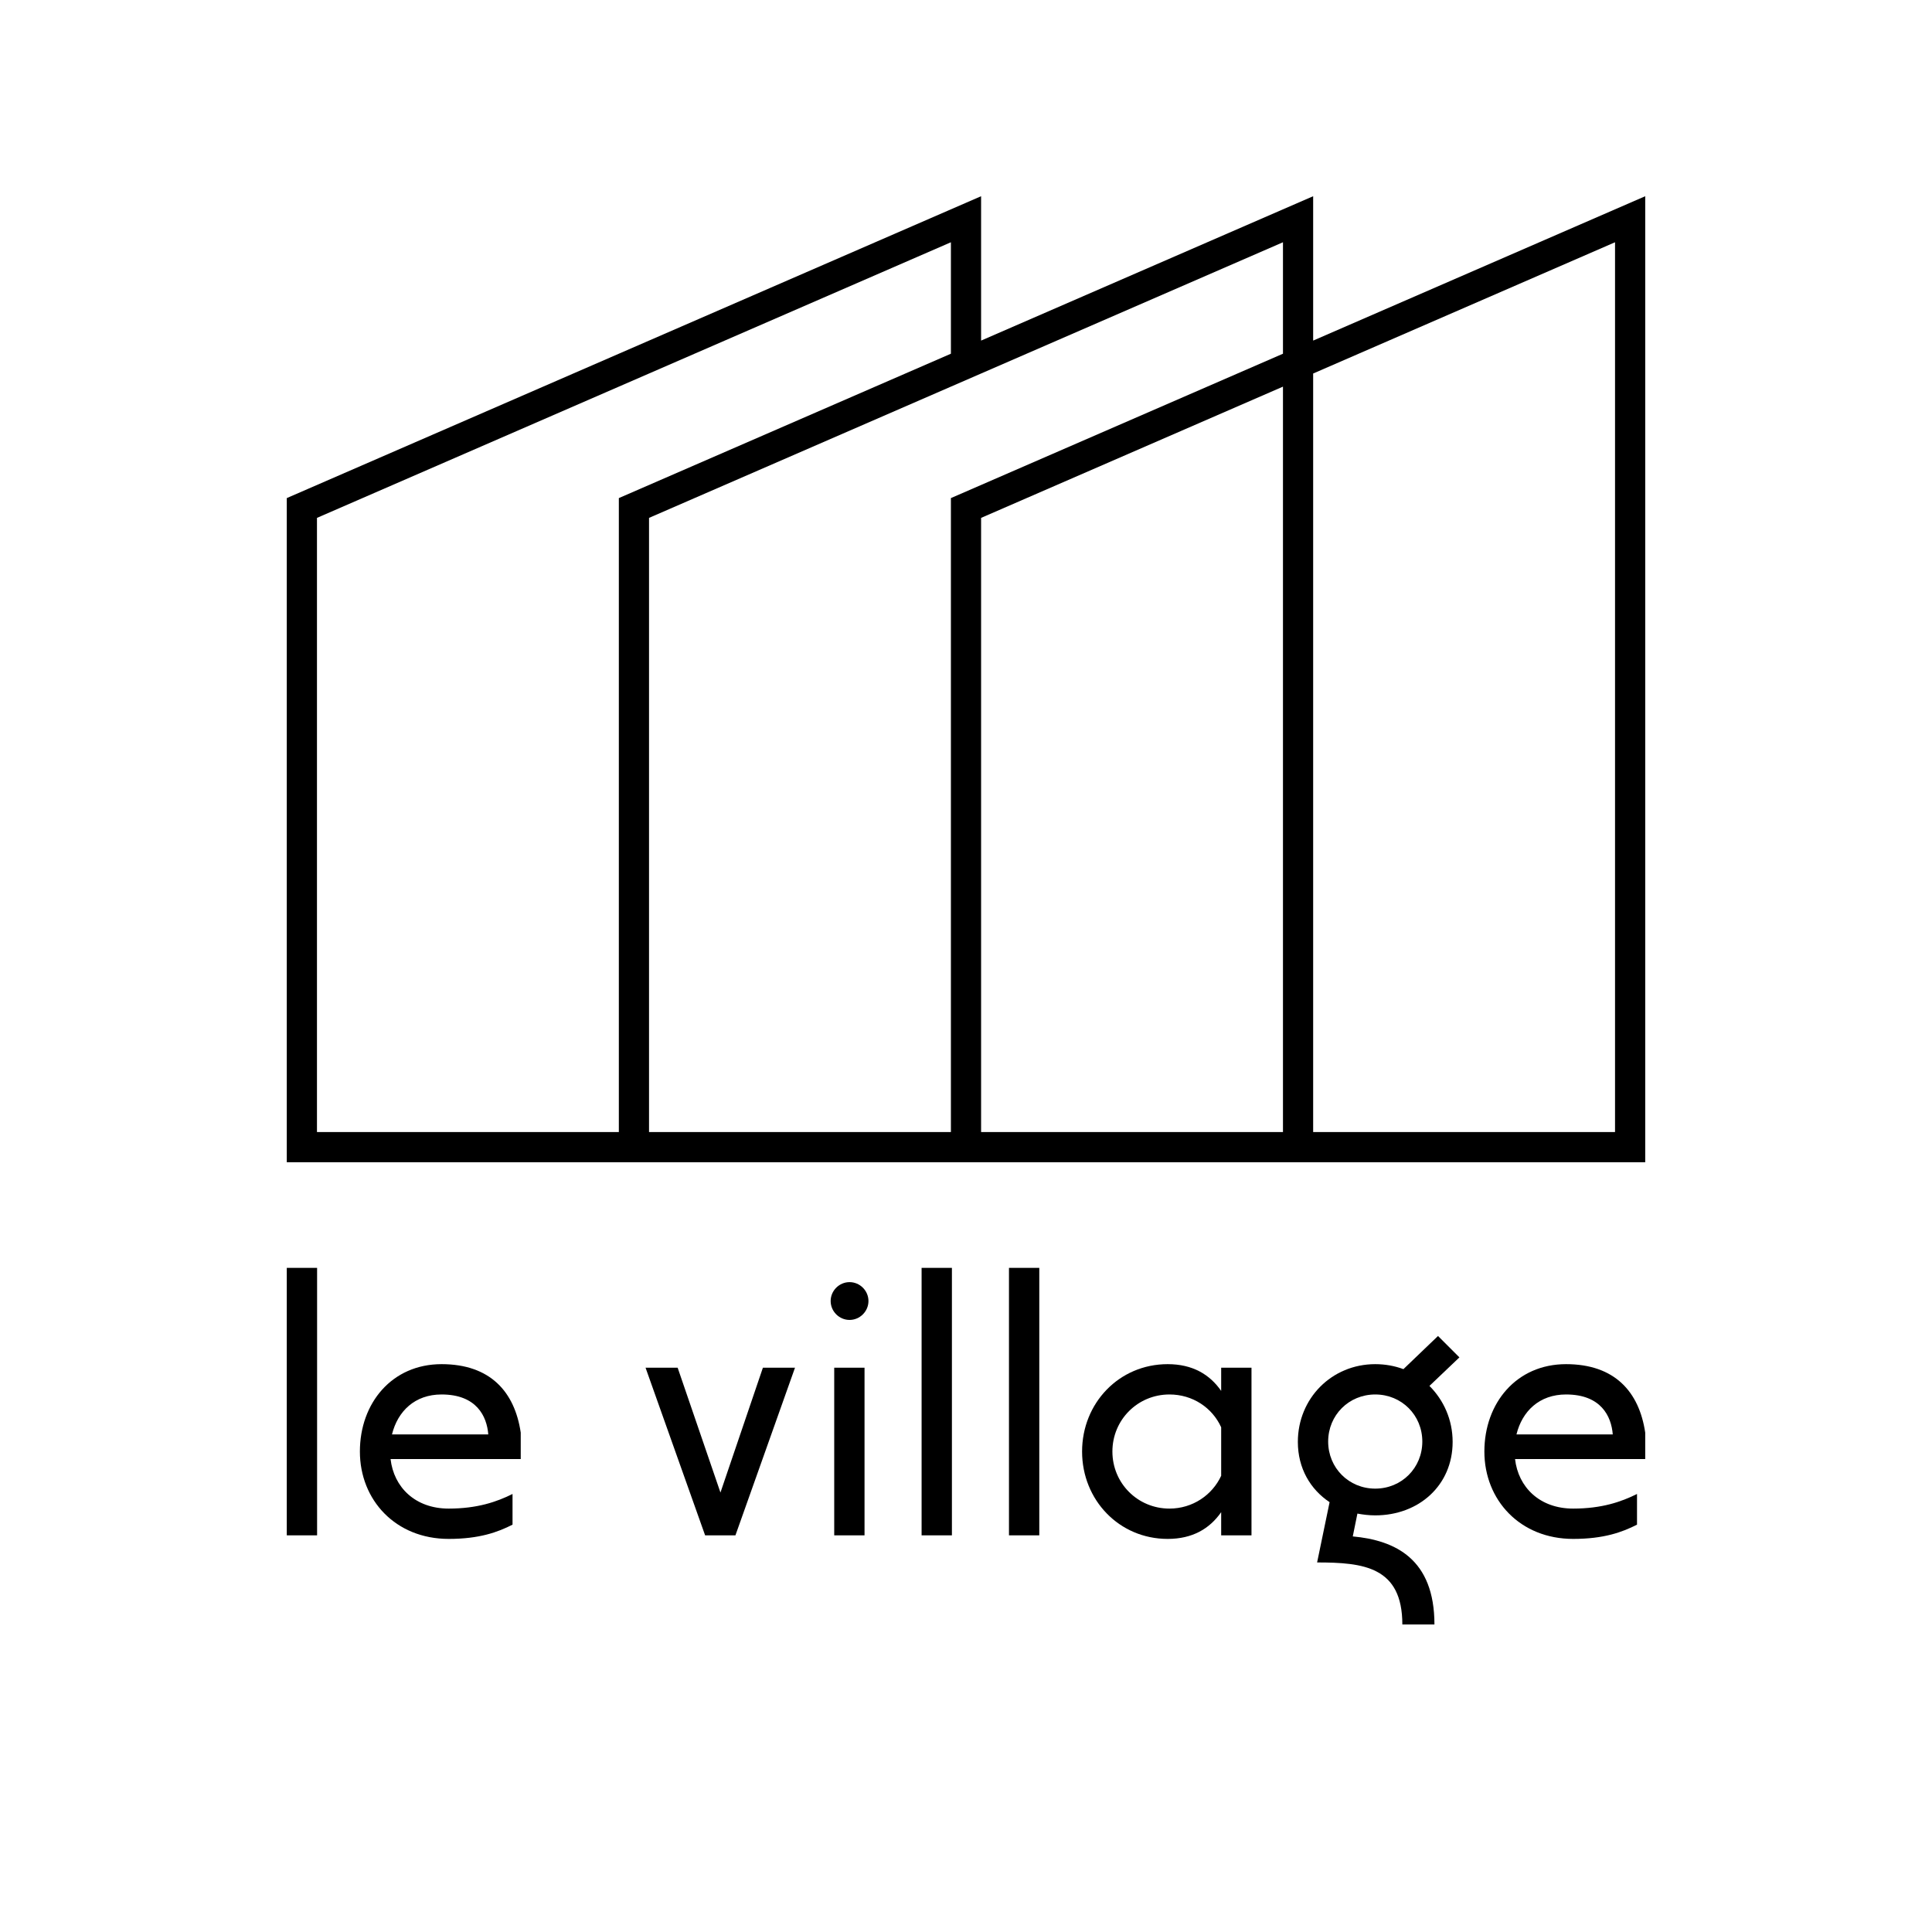
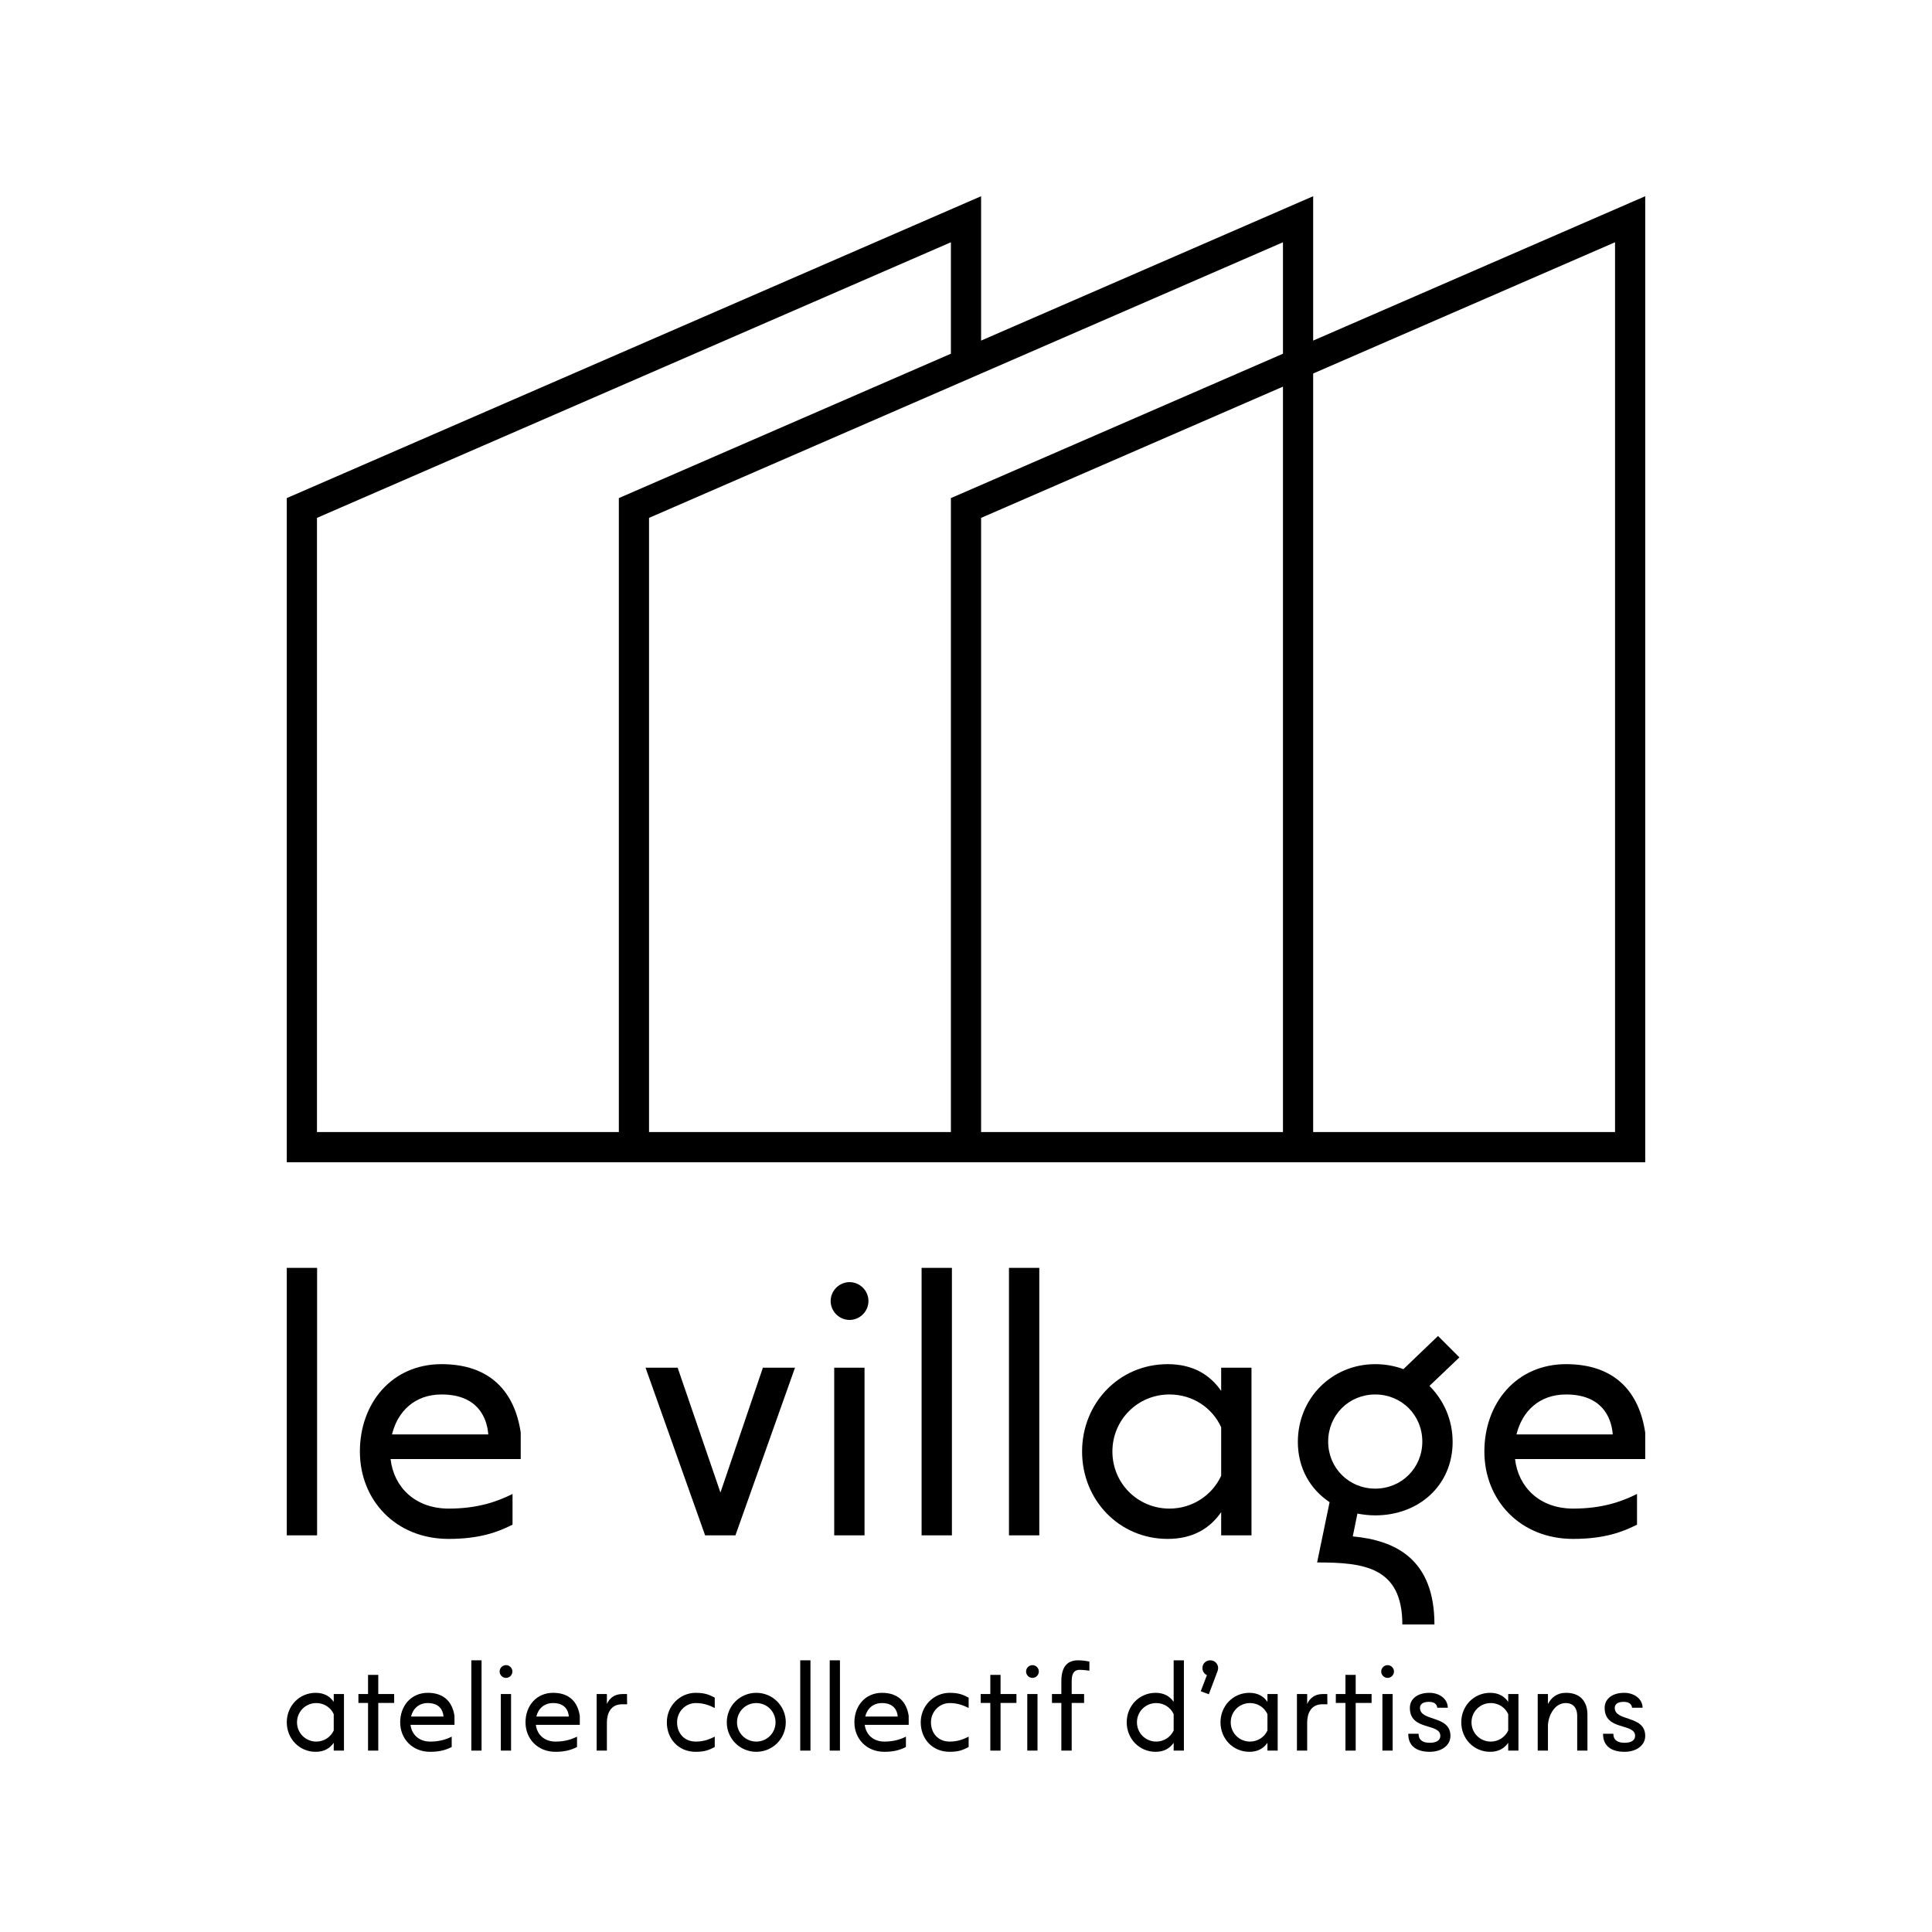
<svg xmlns="http://www.w3.org/2000/svg" width="100%" height="100%" viewBox="0 0 512 512" version="1.1" xml:space="preserve" style="fill-rule:evenodd;clip-rule:evenodd;stroke-linejoin:round;stroke-miterlimit:2;">
  <g transform="matrix(1,0,0,1,-564,-564)">
    <g id="logo-wb-light" transform="matrix(1,0,0,1,564,564)">
      <g transform="matrix(1.04317,0,0,1.05253,-22.1032,-26.8931)">
        <rect x="21.188" y="25.551" width="490.812" height="486.449" style="fill:white;" />
+       </g>
+       <g transform="matrix(0.382843,0,0,0.382843,91.9001,-273.495)">
+         <g transform="matrix(83.3333,0,0,83.3333,-44.8651,1926.18)">
+           <path d="M0.04,-0.235C0.04,-0.099 0.144,0.01 0.28,0.01C0.35,0.01 0.398,-0.019 0.43,-0.065L0.43,-0L0.515,-0L0.515,-0.47L0.43,-0.47L0.43,-0.405C0.398,-0.451 0.35,-0.48 0.28,-0.48C0.144,-0.48 0.04,-0.371 0.04,-0.235ZM0.285,-0.395C0.35,-0.395 0.405,-0.358 0.43,-0.303L0.43,-0.167C0.405,-0.113 0.35,-0.075 0.285,-0.075C0.196,-0.075 0.125,-0.146 0.125,-0.235C0.125,-0.324 0.196,-0.395 0.285,-0.395Z" style="fill-rule:nonzero;" />
+         </g>
+         <g transform="matrix(83.3333,0,0,83.3333,4.71824,1926.18)">
+           <path d="M0.04,-0.47L0.04,-0.396L0.12,-0.396L0.12,-0L0.205,-0L0.205,-0.396L0.337,-0.396L0.337,-0.47L0.205,-0.47L0.205,-0.629L0.12,-0.629L0.12,-0.47L0.04,-0.47Z" style="fill-rule:nonzero;" />
+         </g>
+         <g transform="matrix(83.3333,0,0,83.3333,33.6349,1926.18)">
+           <path d="M0.04,-0.235C0.04,-0.099 0.14,0.01 0.289,0.01C0.375,0.01 0.427,-0.009 0.468,-0.03L0.468,-0.116C0.424,-0.094 0.369,-0.075 0.289,-0.075C0.195,-0.075 0.135,-0.135 0.126,-0.214L0.491,-0.214L0.491,-0.288C0.474,-0.403 0.405,-0.48 0.269,-0.48C0.13,-0.48 0.04,-0.371 0.04,-0.235ZM0.269,-0.395C0.367,-0.395 0.396,-0.334 0.4,-0.283L0.13,-0.283C0.146,-0.348 0.194,-0.395 0.269,-0.395Z" style="fill-rule:nonzero;" />
+         </g>
+         <g transform="matrix(83.3333,0,0,83.3333,79.5516,1926.18)">
+           <rect x="0.08" y="-0.75" width="0.085" height="0.75" style="fill-rule:nonzero;" />
+         </g>
+         <g transform="matrix(83.3333,0,0,83.3333,99.9682,1926.18)">
+           <path d="M0.08,-0L0.165,-0L0.165,-0.47L0.08,-0.47L0.08,-0ZM0.07,-0.657C0.07,-0.628 0.094,-0.604 0.123,-0.604C0.152,-0.604 0.176,-0.628 0.176,-0.657C0.176,-0.686 0.152,-0.71 0.123,-0.71C0.094,-0.71 0.07,-0.686 0.07,-0.657Z" style="fill-rule:nonzero;" />
+         </g>
+         <g transform="matrix(83.3333,0,0,83.3333,120.385,1926.18)">
+           <path d="M0.04,-0.235C0.04,-0.099 0.14,0.01 0.289,0.01C0.375,0.01 0.427,-0.009 0.468,-0.03L0.468,-0.116C0.424,-0.094 0.369,-0.075 0.289,-0.075C0.195,-0.075 0.135,-0.135 0.126,-0.214L0.491,-0.214L0.491,-0.288C0.474,-0.403 0.405,-0.48 0.269,-0.48C0.13,-0.48 0.04,-0.371 0.04,-0.235ZM0.269,-0.395C0.367,-0.395 0.396,-0.334 0.4,-0.283L0.13,-0.283C0.146,-0.348 0.194,-0.395 0.269,-0.395Z" style="fill-rule:nonzero;" />
+         </g>
+         <g transform="matrix(83.3333,0,0,83.3333,166.302,1926.18)">
+           <path d="M0.165,-0L0.165,-0.232C0.165,-0.307 0.195,-0.385 0.292,-0.385L0.333,-0.385L0.332,-0.47L0.295,-0.47C0.226,-0.47 0.187,-0.434 0.165,-0.388L0.165,-0.47L0.08,-0.47L0.08,-0L0.165,-0Z" style="fill-rule:nonzero;" />
+         </g>
+         <g transform="matrix(83.3333,0,0,83.3333,218.218,1926.18)">
+           <path d="M0.28,0.01C0.362,0.01 0.397,-0.009 0.438,-0.03L0.438,-0.116C0.394,-0.094 0.346,-0.075 0.281,-0.075C0.183,-0.075 0.125,-0.146 0.125,-0.235C0.125,-0.324 0.195,-0.395 0.281,-0.395C0.346,-0.395 0.394,-0.376 0.438,-0.354L0.438,-0.44C0.397,-0.461 0.362,-0.48 0.28,-0.48C0.148,-0.48 0.04,-0.371 0.04,-0.235C0.04,-0.099 0.135,0.01 0.28,0.01Z" style="fill-rule:nonzero;" />
+         </g>
+         <g transform="matrix(83.3333,0,0,83.3333,259.718,1926.18)">
+           <path d="M0.04,-0.235C0.04,-0.099 0.149,0.01 0.285,0.01C0.421,0.01 0.53,-0.099 0.53,-0.235C0.53,-0.371 0.421,-0.48 0.285,-0.48C0.149,-0.48 0.04,-0.371 0.04,-0.235ZM0.285,-0.395C0.374,-0.395 0.445,-0.324 0.445,-0.235C0.445,-0.146 0.374,-0.075 0.285,-0.075C0.196,-0.075 0.125,-0.146 0.125,-0.235C0.125,-0.324 0.196,-0.395 0.285,-0.395Z" style="fill-rule:nonzero;" />
+         </g>
+         <g transform="matrix(83.3333,0,0,83.3333,307.218,1926.18)">
+           <rect x="0.08" y="-0.75" width="0.085" height="0.75" style="fill-rule:nonzero;" />
+         </g>
+         <g transform="matrix(83.3333,0,0,83.3333,327.635,1926.18)">
+           <rect x="0.08" y="-0.75" width="0.085" height="0.75" style="fill-rule:nonzero;" />
+         </g>
+         <g transform="matrix(83.3333,0,0,83.3333,348.052,1926.18)">
+           <path d="M0.04,-0.235C0.04,-0.099 0.14,0.01 0.289,0.01C0.375,0.01 0.427,-0.009 0.468,-0.03L0.468,-0.116C0.424,-0.094 0.369,-0.075 0.289,-0.075C0.195,-0.075 0.135,-0.135 0.126,-0.214L0.491,-0.214L0.491,-0.288C0.474,-0.403 0.405,-0.48 0.269,-0.48C0.13,-0.48 0.04,-0.371 0.04,-0.235ZM0.269,-0.395C0.367,-0.395 0.396,-0.334 0.4,-0.283L0.13,-0.283C0.146,-0.348 0.194,-0.395 0.269,-0.395Z" style="fill-rule:nonzero;" />
+         </g>
+         <g transform="matrix(83.3333,0,0,83.3333,393.968,1926.18)">
+           <path d="M0.28,0.01C0.362,0.01 0.397,-0.009 0.438,-0.03L0.438,-0.116C0.394,-0.094 0.346,-0.075 0.281,-0.075C0.183,-0.075 0.125,-0.146 0.125,-0.235C0.125,-0.324 0.195,-0.395 0.281,-0.395C0.346,-0.395 0.394,-0.376 0.438,-0.354L0.438,-0.44C0.397,-0.461 0.362,-0.48 0.28,-0.48C0.148,-0.48 0.04,-0.371 0.04,-0.235C0.04,-0.099 0.135,0.01 0.28,0.01Z" style="fill-rule:nonzero;" />
+         </g>
+         <g transform="matrix(83.3333,0,0,83.3333,435.468,1926.18)">
+           <path d="M0.04,-0.47L0.04,-0.396L0.12,-0.396L0.12,-0L0.205,-0L0.205,-0.396L0.337,-0.396L0.337,-0.47L0.205,-0.47L0.205,-0.629L0.12,-0.629L0.12,-0.47L0.04,-0.47Z" style="fill-rule:nonzero;" />
+         </g>
+         <g transform="matrix(83.3333,0,0,83.3333,464.385,1926.18)">
+           <path d="M0.08,-0L0.165,-0L0.165,-0.47L0.08,-0.47L0.08,-0ZM0.07,-0.657C0.07,-0.628 0.094,-0.604 0.123,-0.604C0.152,-0.604 0.176,-0.628 0.176,-0.657C0.176,-0.686 0.152,-0.71 0.123,-0.71C0.094,-0.71 0.07,-0.686 0.07,-0.657Z" style="fill-rule:nonzero;" />
+         </g>
+         <g transform="matrix(83.3333,0,0,83.3333,484.802,1926.18)">
+           <path d="M0.04,-0.47L0.04,-0.396L0.118,-0.396L0.118,-0L0.204,-0L0.204,-0.396L0.307,-0.396L0.307,-0.47L0.204,-0.47L0.204,-0.58C0.204,-0.64 0.225,-0.671 0.268,-0.671C0.298,-0.671 0.324,-0.667 0.351,-0.664L0.351,-0.74C0.324,-0.745 0.294,-0.75 0.257,-0.75C0.164,-0.75 0.118,-0.692 0.118,-0.576L0.118,-0.47L0.04,-0.47Z" style="fill-rule:nonzero;" />
+         </g>
+         <g transform="matrix(83.3333,0,0,83.3333,536.552,1926.18)">
+           <path d="M0.04,-0.235C0.04,-0.099 0.144,0.01 0.28,0.01C0.35,0.01 0.398,-0.019 0.43,-0.065L0.43,-0L0.515,-0L0.515,-0.75L0.43,-0.75L0.43,-0.405C0.398,-0.451 0.35,-0.48 0.28,-0.48C0.144,-0.48 0.04,-0.371 0.04,-0.235ZM0.285,-0.395C0.35,-0.395 0.405,-0.358 0.43,-0.303L0.43,-0.167C0.405,-0.113 0.35,-0.075 0.285,-0.075C0.196,-0.075 0.125,-0.146 0.125,-0.235C0.125,-0.324 0.196,-0.395 0.285,-0.395Z" style="fill-rule:nonzero;" />
+         </g>
+         <g transform="matrix(83.3333,0,0,83.3333,586.135,1926.18)">
+           <path d="M0.06,-0.493L0.127,-0.468L0.199,-0.659C0.199,-0.66 0.2,-0.661 0.2,-0.662C0.213,-0.696 0.196,-0.734 0.162,-0.746C0.154,-0.749 0.147,-0.75 0.139,-0.75C0.112,-0.75 0.087,-0.734 0.078,-0.708C0.066,-0.676 0.081,-0.641 0.111,-0.627L0.06,-0.493Z" style="fill-rule:nonzero;" />
+         </g>
+         <g transform="matrix(83.3333,0,0,83.3333,601.468,1926.18)">
+           <path d="M0.04,-0.235C0.04,-0.099 0.144,0.01 0.28,0.01C0.35,0.01 0.398,-0.019 0.43,-0.065L0.43,-0L0.515,-0L0.515,-0.47L0.43,-0.47L0.43,-0.405C0.398,-0.451 0.35,-0.48 0.28,-0.48C0.144,-0.48 0.04,-0.371 0.04,-0.235ZM0.285,-0.395C0.35,-0.395 0.405,-0.358 0.43,-0.303L0.43,-0.167C0.405,-0.113 0.35,-0.075 0.285,-0.075C0.196,-0.075 0.125,-0.146 0.125,-0.235C0.125,-0.324 0.196,-0.395 0.285,-0.395Z" style="fill-rule:nonzero;" />
+         </g>
+         <g transform="matrix(83.3333,0,0,83.3333,651.052,1926.18)">
+           <path d="M0.165,-0L0.165,-0.232C0.165,-0.307 0.195,-0.385 0.292,-0.385L0.333,-0.385L0.332,-0.47L0.295,-0.47C0.226,-0.47 0.187,-0.434 0.165,-0.388L0.165,-0.47L0.08,-0.47L0.08,-0L0.165,-0Z" style="fill-rule:nonzero;" />
+         </g>
+         <g transform="matrix(83.3333,0,0,83.3333,681.302,1926.18)">
+           <path d="M0.04,-0.47L0.04,-0.396L0.12,-0.396L0.12,-0L0.205,-0L0.205,-0.396L0.337,-0.396L0.337,-0.47L0.205,-0.47L0.205,-0.629L0.12,-0.629L0.12,-0.47L0.04,-0.47Z" style="fill-rule:nonzero;" />
+         </g>
+         <g transform="matrix(83.3333,0,0,83.3333,710.218,1926.18)">
+           <path d="M0.08,-0L0.165,-0L0.165,-0.47L0.08,-0.47L0.08,-0ZM0.07,-0.657C0.07,-0.628 0.094,-0.604 0.123,-0.604C0.152,-0.604 0.176,-0.628 0.176,-0.657C0.176,-0.686 0.152,-0.71 0.123,-0.71C0.094,-0.71 0.07,-0.686 0.07,-0.657Z" style="fill-rule:nonzero;" />
+         </g>
+         <g transform="matrix(83.3333,0,0,83.3333,730.635,1926.18)">
+           <path d="M0.228,0.01C0.326,0.01 0.4,-0.043 0.4,-0.122C0.4,-0.297 0.147,-0.239 0.147,-0.355C0.147,-0.385 0.171,-0.405 0.22,-0.405C0.262,-0.405 0.286,-0.39 0.291,-0.356L0.378,-0.356C0.378,-0.429 0.309,-0.48 0.226,-0.48C0.121,-0.48 0.063,-0.426 0.063,-0.355C0.063,-0.162 0.316,-0.232 0.316,-0.122C0.316,-0.087 0.286,-0.065 0.228,-0.065C0.175,-0.065 0.136,-0.084 0.135,-0.14L0.05,-0.14C0.048,-0.047 0.109,0.01 0.228,0.01Z" style="fill-rule:nonzero;" />
+         </g>
+         <g transform="matrix(83.3333,0,0,83.3333,768.135,1926.18)">
+           <path d="M0.04,-0.235C0.04,-0.099 0.144,0.01 0.28,0.01C0.35,0.01 0.398,-0.019 0.43,-0.065L0.43,-0L0.515,-0L0.515,-0.47L0.43,-0.47L0.43,-0.405C0.398,-0.451 0.35,-0.48 0.28,-0.48C0.144,-0.48 0.04,-0.371 0.04,-0.235ZM0.285,-0.395C0.35,-0.395 0.405,-0.358 0.43,-0.303L0.43,-0.167C0.405,-0.113 0.35,-0.075 0.285,-0.075C0.196,-0.075 0.125,-0.146 0.125,-0.235C0.125,-0.324 0.196,-0.395 0.285,-0.395Z" style="fill-rule:nonzero;" />
+         </g>
+         <g transform="matrix(83.3333,0,0,83.3333,817.718,1926.18)">
+           <path d="M0.165,-0L0.165,-0.205C0.165,-0.28 0.215,-0.395 0.312,-0.395C0.381,-0.395 0.408,-0.347 0.408,-0.289L0.408,-0L0.493,-0L0.493,-0.302C0.493,-0.372 0.462,-0.48 0.315,-0.48C0.238,-0.48 0.192,-0.439 0.165,-0.387L0.165,-0.47L0.08,-0.47L0.08,-0L0.165,-0Z" style="fill-rule:nonzero;" />
+         </g>
+         <g transform="matrix(83.3333,0,0,83.3333,865.468,1926.18)">
+           <path d="M0.228,0.01C0.326,0.01 0.4,-0.043 0.4,-0.122C0.4,-0.297 0.147,-0.239 0.147,-0.355C0.147,-0.385 0.171,-0.405 0.22,-0.405C0.262,-0.405 0.286,-0.39 0.291,-0.356L0.378,-0.356C0.378,-0.429 0.309,-0.48 0.226,-0.48C0.121,-0.48 0.063,-0.426 0.063,-0.355C0.063,-0.162 0.316,-0.232 0.316,-0.122C0.316,-0.087 0.286,-0.065 0.228,-0.065C0.175,-0.065 0.136,-0.084 0.135,-0.14L0.05,-0.14C0.048,-0.047 0.109,0.01 0.228,0.01Z" style="fill-rule:nonzero;" />
+         </g>
      </g>
      <g transform="matrix(1.89026,0,0,1.89026,-553.799,-1785.82)">
        <g transform="matrix(50,0,0,50,329.181,1160)">
          <rect x="0.08" y="-0.75" width="0.085" height="0.75" style="fill-rule:nonzero;" />
        </g>
        <g transform="matrix(50,0,0,50,341.431,1160)">
          <path d="M0.04,-0.235C0.04,-0.099 0.14,0.01 0.289,0.01C0.375,0.01 0.427,-0.009 0.468,-0.03L0.468,-0.116C0.424,-0.094 0.369,-0.075 0.289,-0.075C0.195,-0.075 0.135,-0.135 0.126,-0.214L0.491,-0.214L0.491,-0.288C0.474,-0.403 0.405,-0.48 0.269,-0.48C0.13,-0.48 0.04,-0.371 0.04,-0.235ZM0.269,-0.395C0.367,-0.395 0.396,-0.334 0.4,-0.283L0.13,-0.283C0.146,-0.348 0.194,-0.395 0.269,-0.395Z" style="fill-rule:nonzero;" />
        </g>
        <g transform="matrix(50,0,0,50,381.981,1160)">
-           <path d="M0.03,-0.47L0.197,0L0.282,0L0.449,-0.47L0.359,-0.47L0.24,-0.12L0.12,-0.47L0.03,-0.47Z" style="fill-rule:nonzero;" />
+           <path d="M0.03,-0.47L0.197,-0L0.282,-0L0.449,-0.47L0.359,-0.47L0.24,-0.12L0.12,-0.47L0.03,-0.47Z" style="fill-rule:nonzero;" />
        </g>
        <g transform="matrix(50,0,0,50,405.931,1160)">
-           <path d="M0.08,0L0.165,0L0.165,-0.47L0.08,-0.47L0.08,0ZM0.07,-0.657C0.07,-0.628 0.094,-0.604 0.123,-0.604C0.152,-0.604 0.176,-0.628 0.176,-0.657C0.176,-0.686 0.152,-0.71 0.123,-0.71C0.094,-0.71 0.07,-0.686 0.07,-0.657Z" style="fill-rule:nonzero;" />
+           <path d="M0.08,-0L0.165,-0L0.165,-0.47L0.08,-0.47L0.08,-0ZM0.07,-0.657C0.07,-0.628 0.094,-0.604 0.123,-0.604C0.152,-0.604 0.176,-0.628 0.176,-0.657C0.176,-0.686 0.152,-0.71 0.123,-0.71C0.094,-0.71 0.07,-0.686 0.07,-0.657Z" style="fill-rule:nonzero;" />
        </g>
        <g transform="matrix(50,0,0,50,418.181,1160)">
          <rect x="0.08" y="-0.75" width="0.085" height="0.75" style="fill-rule:nonzero;" />
        </g>
        <g transform="matrix(50,0,0,50,430.431,1160)">
          <rect x="0.08" y="-0.75" width="0.085" height="0.75" style="fill-rule:nonzero;" />
        </g>
        <g transform="matrix(50,0,0,50,442.681,1160)">
-           <path d="M0.04,-0.235C0.04,-0.099 0.144,0.01 0.28,0.01C0.35,0.01 0.398,-0.019 0.43,-0.065L0.43,0L0.515,0L0.515,-0.47L0.43,-0.47L0.43,-0.405C0.398,-0.451 0.35,-0.48 0.28,-0.48C0.144,-0.48 0.04,-0.371 0.04,-0.235ZM0.285,-0.395C0.35,-0.395 0.405,-0.358 0.43,-0.303L0.43,-0.167C0.405,-0.113 0.35,-0.075 0.285,-0.075C0.196,-0.075 0.125,-0.146 0.125,-0.235C0.125,-0.324 0.196,-0.395 0.285,-0.395Z" style="fill-rule:nonzero;" />
+           <path d="M0.04,-0.235C0.04,-0.099 0.144,0.01 0.28,0.01C0.35,0.01 0.398,-0.019 0.43,-0.065L0.43,-0L0.515,-0L0.515,-0.47L0.43,-0.47L0.43,-0.405C0.398,-0.451 0.35,-0.48 0.28,-0.48C0.144,-0.48 0.04,-0.371 0.04,-0.235ZM0.285,-0.395C0.35,-0.395 0.405,-0.358 0.43,-0.303L0.43,-0.167C0.405,-0.113 0.35,-0.075 0.285,-0.075C0.196,-0.075 0.125,-0.146 0.125,-0.235C0.125,-0.324 0.196,-0.395 0.285,-0.395Z" style="fill-rule:nonzero;" />
        </g>
        <g transform="matrix(50,0,0,50,472.431,1160)">
          <path d="M0.139,-0.093L0.104,0.076C0.234,0.076 0.343,0.088 0.343,0.25L0.433,0.25C0.433,0.066 0.323,0.014 0.204,0.003L0.217,-0.061C0.233,-0.058 0.25,-0.056 0.267,-0.056C0.389,-0.056 0.484,-0.14 0.484,-0.262C0.484,-0.324 0.459,-0.379 0.419,-0.419L0.503,-0.499L0.443,-0.559L0.346,-0.466C0.322,-0.475 0.295,-0.48 0.267,-0.48C0.145,-0.48 0.05,-0.384 0.05,-0.262C0.05,-0.188 0.085,-0.129 0.139,-0.093ZM0.135,-0.263C0.135,-0.337 0.193,-0.395 0.267,-0.395C0.341,-0.395 0.399,-0.337 0.399,-0.263C0.399,-0.189 0.341,-0.131 0.267,-0.131C0.193,-0.131 0.135,-0.189 0.135,-0.263Z" style="fill-rule:nonzero;" />
        </g>
        <g transform="matrix(50,0,0,50,499.081,1160)">
          <path d="M0.04,-0.235C0.04,-0.099 0.14,0.01 0.289,0.01C0.375,0.01 0.427,-0.009 0.468,-0.03L0.468,-0.116C0.424,-0.094 0.369,-0.075 0.289,-0.075C0.195,-0.075 0.135,-0.135 0.126,-0.214L0.491,-0.214L0.491,-0.288C0.474,-0.403 0.405,-0.48 0.269,-0.48C0.13,-0.48 0.04,-0.371 0.04,-0.235ZM0.269,-0.395C0.367,-0.395 0.396,-0.334 0.4,-0.283L0.13,-0.283C0.146,-0.348 0.194,-0.395 0.269,-0.395Z" style="fill-rule:nonzero;" />
        </g>
      </g>
      <g transform="matrix(1,0,0,1,0,-4)">
-         <path d="M436,312L348,312L76,312L76,136L260,56L260,94.261L348,56L348,94.261L436,56L436,312ZM252,304L252,136L340,97.739L340,68.202C284,92.55 228,116.897 172,141.245L172,304L252,304ZM164,304L164,136L252,97.739L252,68.202C196,92.55 140,116.897 84,141.245L84,304L164,304ZM428,304L428,68.202L348,102.984L348,304L428,304ZM340,304L340,106.463C313.333,118.057 286.667,129.651 260,141.245L260,304L340,304Z" />
+         <path d="M436,312L76,312L76,136L260,56L260,94.261L348,56L348,94.261L436,56L436,312ZM252,304L252,136L340,97.739L340,68.202C284,92.55 228,116.897 172,141.245L172,304L252,304ZM164,304L164,136L252,97.739L252,68.202C196,92.55 140,116.897 84,141.245L84,304L164,304ZM428,304L428,68.202L348,102.984L348,304L428,304ZM340,304L340,106.463C313.333,118.057 286.667,129.651 260,141.245L260,304L340,304Z" />
      </g>
    </g>
  </g>
</svg>
